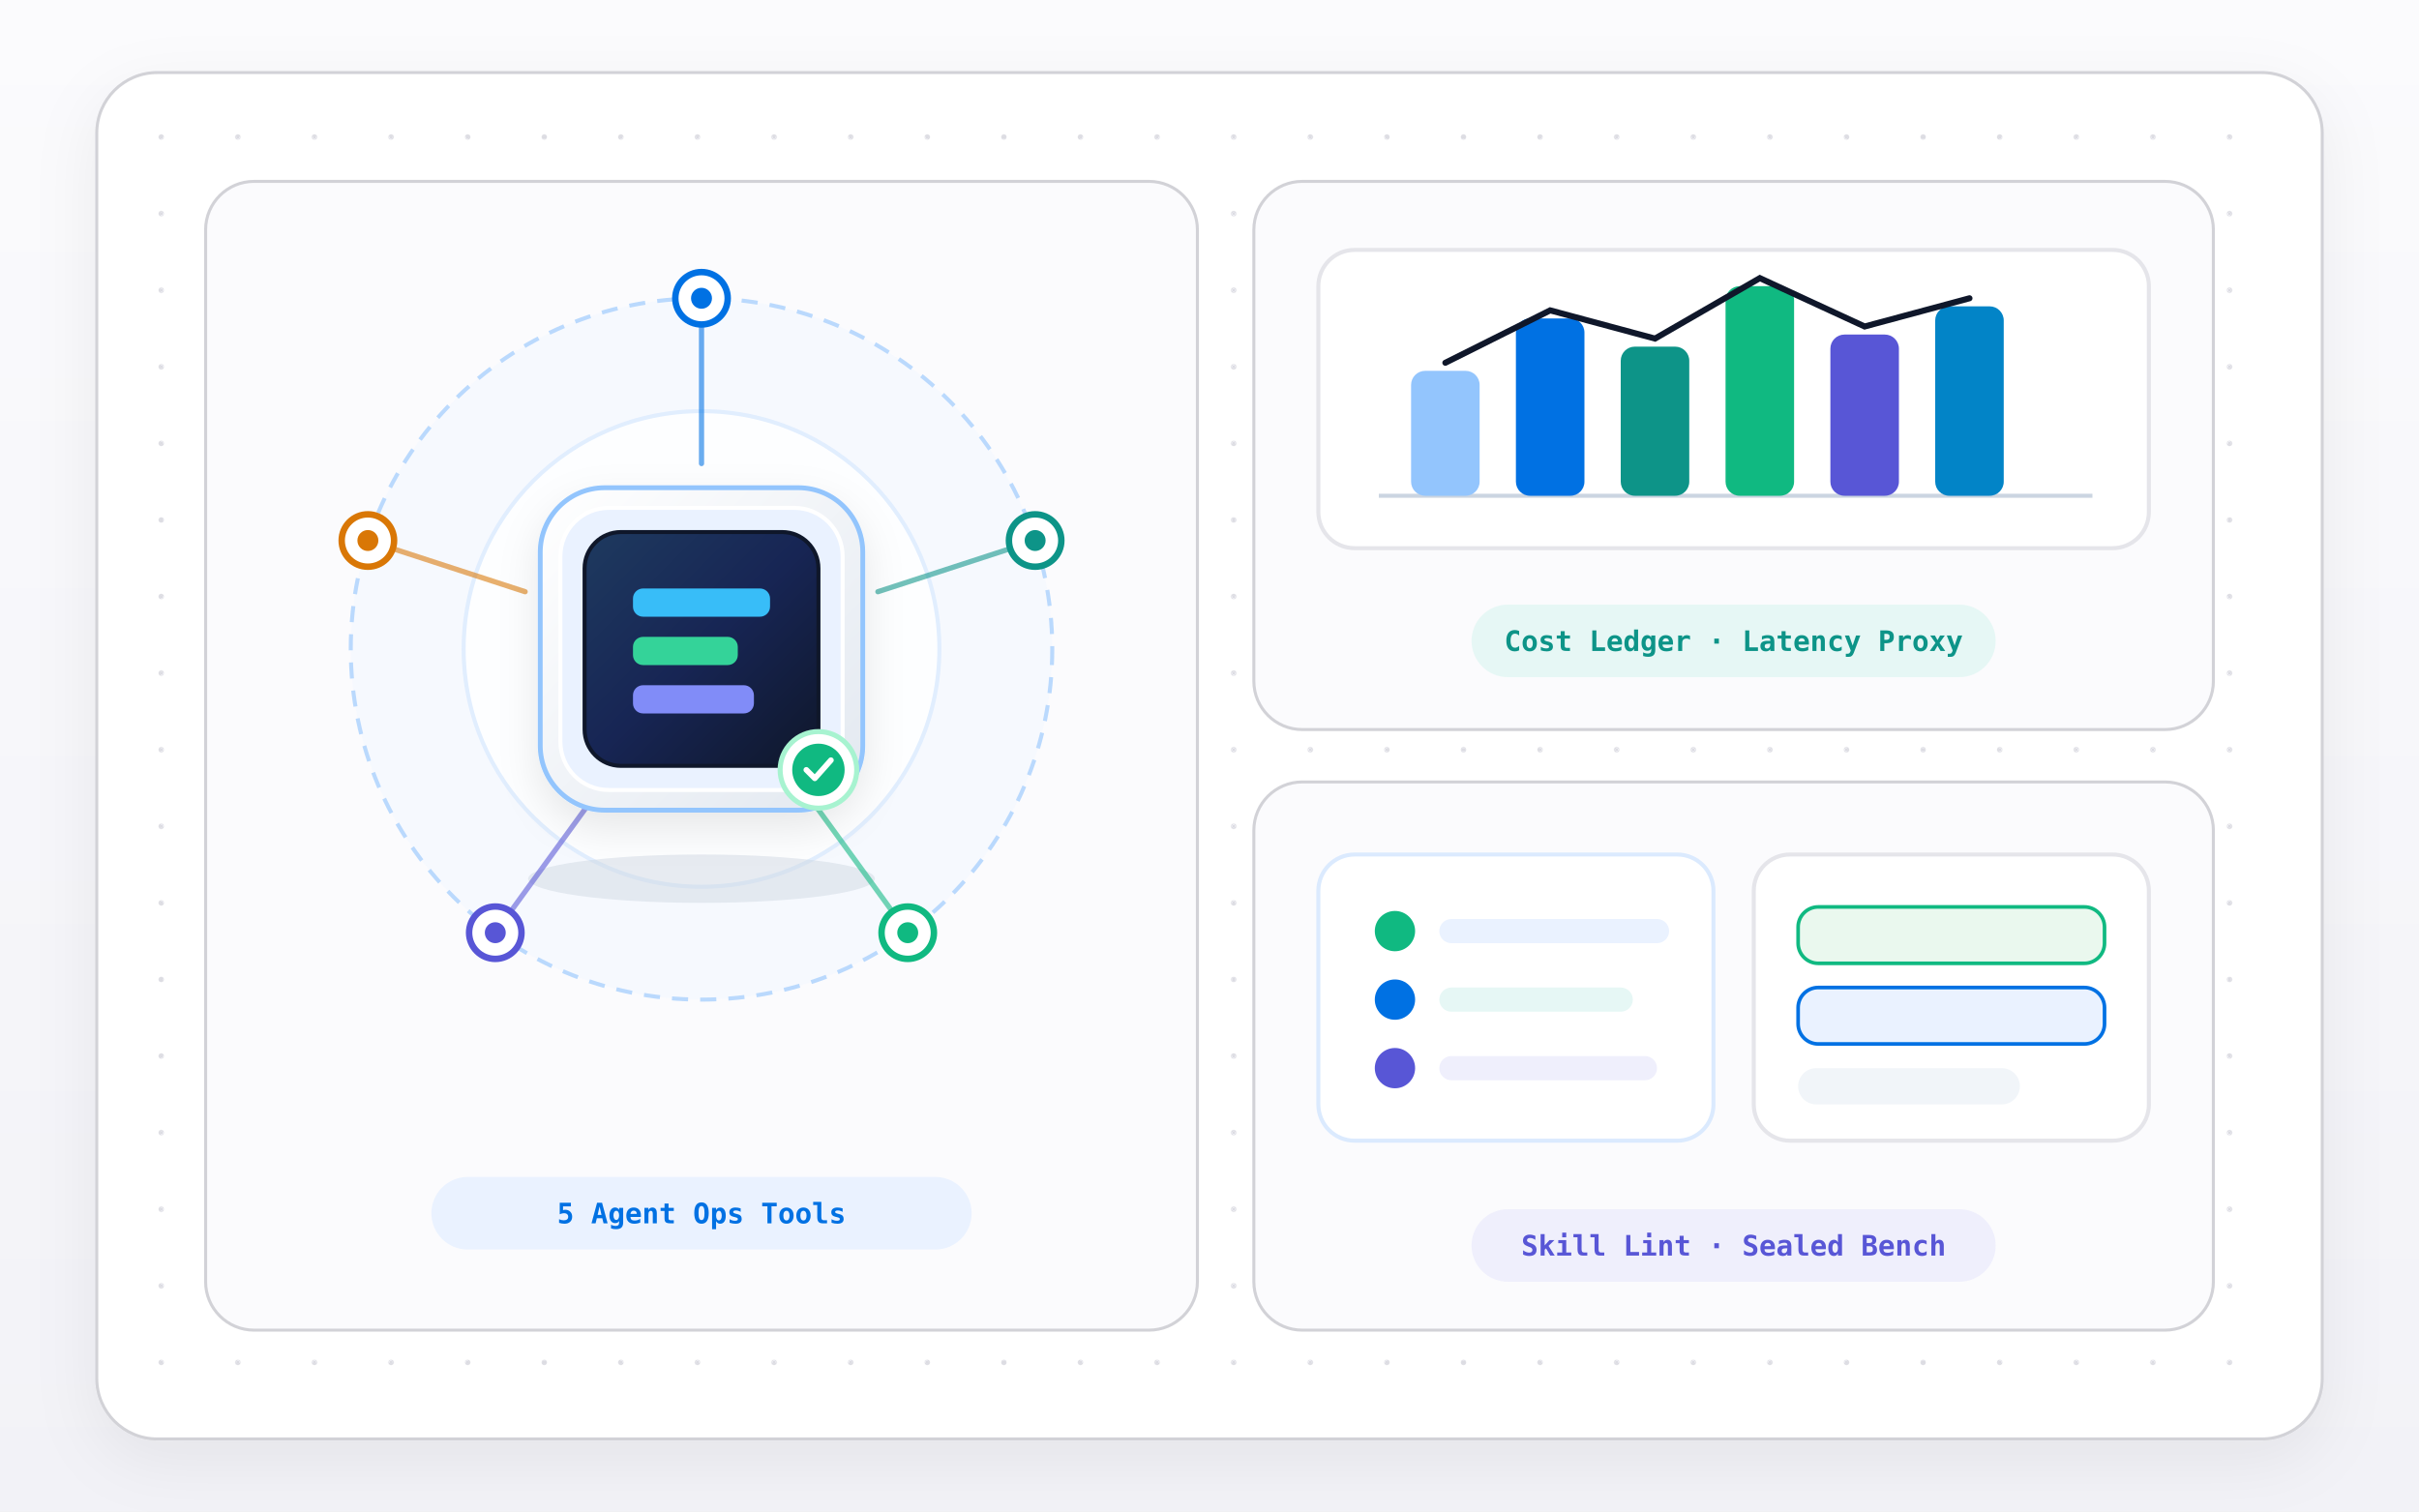
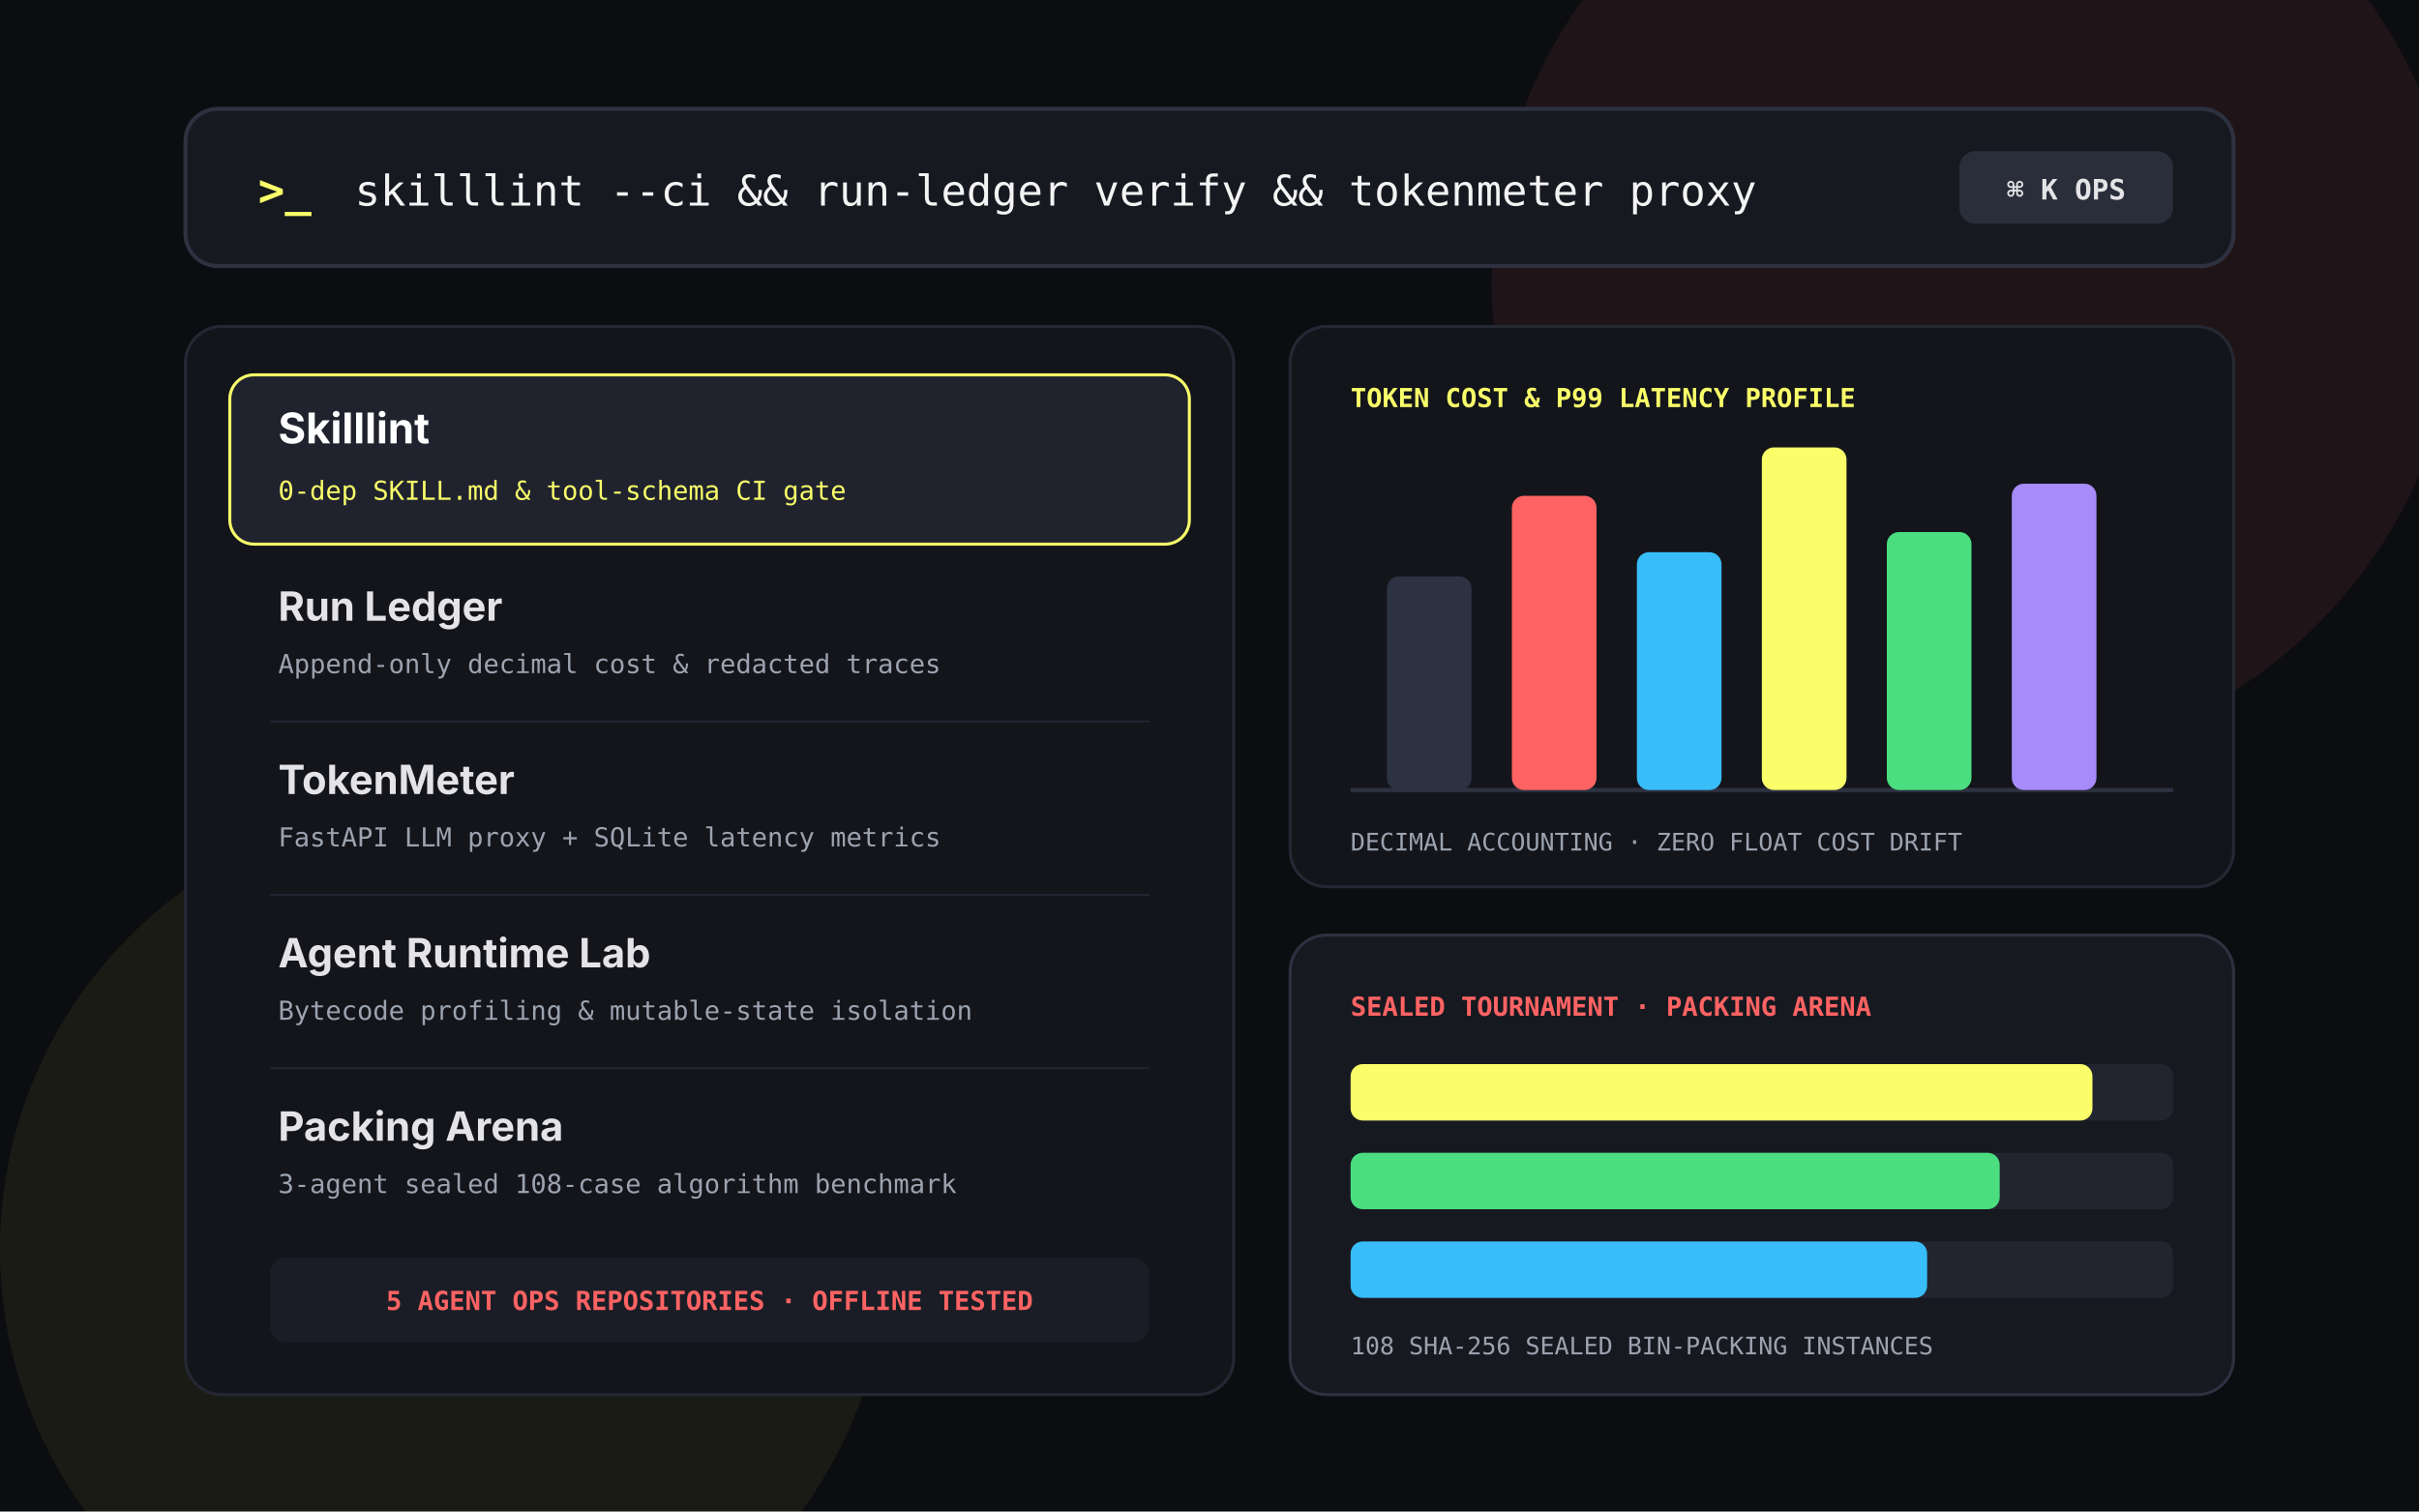
- <svg xmlns="http://www.w3.org/2000/svg" viewBox="0 0 1200 750" width="1200" height="750" role="img" aria-label="AI Agent Ops, Cost and Tooling Apple-studio 3-panel architecture">
+ <svg xmlns="http://www.w3.org/2000/svg" viewBox="0 0 1200 750" width="1200" height="750" role="img" aria-label="AI Agent Ops Cost and Tooling dark Raycast command palette and cost telemetry dashboard">
  <defs>
-     <linearGradient id="bgGradOuter" x1="0" y1="0" x2="0" y2="1">
-       <stop offset="0%" stop-color="#fbfbfd" />
-       <stop offset="100%" stop-color="#f2f2f7" />
-     </linearGradient>
-     <filter id="softShadowOuter" x="-8%" y="-8%" width="116%" height="120%">
-       <feDropShadow dx="0" dy="10" stdDeviation="16" flood-color="#000000" flood-opacity="0.06" />
-     </filter>
-     <filter id="chipShadow" x="-16%" y="-16%" width="132%" height="138%">
-       <feDropShadow dx="0" dy="8" stdDeviation="10" flood-color="#0f172a" flood-opacity="0.09" />
-     </filter>
-     <pattern id="studioDots" x="61" y="49" width="38" height="38" patternUnits="userSpaceOnUse">
-       <circle cx="19" cy="19" r="1.35" fill="#dcdce2" />
-     </pattern>
-     <clipPath id="outerCardClip">
-       <rect x="64" y="52" width="1072" height="646" rx="22" />
-     </clipPath>
-     <linearGradient id="dieDark" x1="0" y1="0" x2="1" y2="1">
-       <stop offset="0%" stop-color="#1e3a5f" />
-       <stop offset="50%" stop-color="#172554" />
-       <stop offset="100%" stop-color="#0f172a" />
-     </linearGradient>
-     <linearGradient id="subLight" x1="0" y1="0" x2="1" y2="1">
-       <stop offset="0%" stop-color="#ffffff" />
-       <stop offset="100%" stop-color="#e2e8f0" />
-     </linearGradient>
-     <linearGradient id="tealFade" x1="0" y1="0" x2="0" y2="1">
-       <stop offset="0%" stop-color="#0d9488" stop-opacity="0.26" />
-       <stop offset="100%" stop-color="#0d9488" stop-opacity="0.02" />
-     </linearGradient>
-     <linearGradient id="blueFade" x1="0" y1="0" x2="0" y2="1">
-       <stop offset="0%" stop-color="#0071e3" stop-opacity="0.24" />
-       <stop offset="100%" stop-color="#0071e3" stop-opacity="0.02" />
-     </linearGradient>
+ 
  </defs>
-   <rect width="1200" height="750" fill="url(#bgGradOuter)" />
-   <rect x="48" y="36" width="1104" height="678" rx="30" fill="#ffffff" stroke="#d2d2d7" stroke-width="1.5" filter="url(#softShadowOuter)" />
-   <rect x="64" y="52" width="1072" height="646" rx="22" fill="url(#studioDots)" clip-path="url(#outerCardClip)" />
-   <g transform="translate(48, 36)">
-     <rect x="54" y="54" width="492" height="570" rx="24" fill="#fbfbfd" stroke="#d2d2d7" stroke-width="1.5" />
-     <circle cx="300" cy="286" r="174" fill="#f4f8ff" opacity="0.62" stroke="#93c5fd" stroke-width="2" stroke-dasharray="8 6" />
-     <circle cx="300" cy="286" r="118" fill="#ffffff" opacity="0.78" stroke="#dbeafe" stroke-width="2" />
-     <ellipse cx="300" cy="400" rx="86" ry="12" fill="#cbd5e1" opacity="0.45" />
-     <line x1="300.0" y1="194.0" x2="300.0" y2="112.0" stroke="#0071e3" stroke-width="2.6" opacity="0.58" stroke-linecap="round" />
-     <line x1="387.5" y1="257.6" x2="465.5" y2="232.2" stroke="#0d9488" stroke-width="2.6" opacity="0.58" stroke-linecap="round" />
-     <line x1="354.1" y1="360.4" x2="402.3" y2="426.8" stroke="#10b981" stroke-width="2.6" opacity="0.58" stroke-linecap="round" />
-     <line x1="245.9" y1="360.4" x2="197.7" y2="426.8" stroke="#5856d6" stroke-width="2.6" opacity="0.58" stroke-linecap="round" />
-     <line x1="212.5" y1="257.6" x2="134.5" y2="232.2" stroke="#d97706" stroke-width="2.6" opacity="0.58" stroke-linecap="round" />
-     <circle cx="300.0" cy="112.0" r="13" fill="#ffffff" stroke="#0071e3" stroke-width="3.2" />
-     <circle cx="300.0" cy="112.0" r="5.2" fill="#0071e3" />
-     <circle cx="465.5" cy="232.2" r="13" fill="#ffffff" stroke="#0d9488" stroke-width="3.2" />
-     <circle cx="465.5" cy="232.2" r="5.2" fill="#0d9488" />
-     <circle cx="402.3" cy="426.8" r="13" fill="#ffffff" stroke="#10b981" stroke-width="3.2" />
-     <circle cx="402.3" cy="426.8" r="5.2" fill="#10b981" />
-     <circle cx="197.7" cy="426.8" r="13" fill="#ffffff" stroke="#5856d6" stroke-width="3.2" />
-     <circle cx="197.7" cy="426.8" r="5.2" fill="#5856d6" />
-     <circle cx="134.5" cy="232.2" r="13" fill="#ffffff" stroke="#d97706" stroke-width="3.2" />
-     <circle cx="134.5" cy="232.2" r="5.2" fill="#d97706" />
-     <rect x="220" y="206" width="160" height="160" rx="32" fill="url(#subLight)" stroke="#93c5fd" stroke-width="2.4" filter="url(#chipShadow)" />
-     <rect x="230" y="216" width="140" height="140" rx="24" fill="#eaf2ff" stroke="#ffffff" stroke-width="2" />
-     <rect x="242" y="228" width="116" height="116" rx="18" fill="url(#dieDark)" stroke="#0f172a" stroke-width="2" />
-     <rect x="266" y="256" width="68" height="14" rx="5" fill="#38bdf8" />
-     <rect x="266" y="280" width="52" height="14" rx="5" fill="#34d399" />
-     <rect x="266" y="304" width="60" height="14" rx="5" fill="#818cf8" />
-     <circle cx="358" cy="346" r="19" fill="#ffffff" stroke="#a7f3d0" stroke-width="2.5" />
-     <circle cx="358" cy="346" r="13" fill="#10b981" />
-     <path d="M 352 346 L 356.2 350.2 L 364.2 341.2" fill="none" stroke="#ffffff" stroke-width="2.8" stroke-linecap="round" stroke-linejoin="round" />
-     <rect x="166" y="548" width="268" height="36" rx="18" fill="#eaf2ff" />
-     <text x="300" y="571" text-anchor="middle" font-family="SF Mono, ui-monospace, monospace" font-size="14" font-weight="700" fill="#0071e3">5 Agent Ops Tools</text>
-     <rect x="574" y="54" width="476" height="272" rx="24" fill="#fbfbfd" stroke="#d2d2d7" stroke-width="1.5" />
-     <rect x="606" y="88" width="412" height="148" rx="18" fill="#ffffff" stroke="#e5e5ea" stroke-width="2" />
-     <line x1="636" y1="210" x2="990" y2="210" stroke="#cbd5e1" stroke-width="2" />
-     <rect x="652" y="148" width="34" height="62" rx="7" fill="#93c5fd" />
-     <rect x="704" y="122" width="34" height="88" rx="7" fill="#0071e3" />
-     <rect x="756" y="136" width="34" height="74" rx="7" fill="#0d9488" />
-     <rect x="808" y="106" width="34" height="104" rx="7" fill="#10b981" />
-     <rect x="860" y="130" width="34" height="80" rx="7" fill="#5856d6" />
-     <rect x="912" y="116" width="34" height="94" rx="7" fill="#0284c7" />
-     <polyline points="669,144 721,118 773,132 825,102 877,126 929,112" fill="none" stroke="#0f172a" stroke-width="3" stroke-linecap="round" />
-     <rect x="682" y="264" width="260" height="36" rx="18" fill="#e6f7f5" />
-     <text x="812" y="287" text-anchor="middle" font-family="SF Mono, ui-monospace, monospace" font-size="14" font-weight="700" fill="#0d9488">Cost Ledger · Latency Proxy</text>
-     <rect x="574" y="352" width="476" height="272" rx="24" fill="#fbfbfd" stroke="#d2d2d7" stroke-width="1.5" />
-     <rect x="606" y="388" width="196" height="142" rx="18" fill="#ffffff" stroke="#dbeafe" stroke-width="2" />
-     <circle cx="644" cy="426" r="10" fill="#10b981" />
-     <rect x="666" y="420" width="114" height="12" rx="6" fill="#eaf2ff" />
-     <circle cx="644" cy="460" r="10" fill="#0071e3" />
-     <rect x="666" y="454" width="96" height="12" rx="6" fill="#e6f7f5" />
-     <circle cx="644" cy="494" r="10" fill="#5856d6" />
-     <rect x="666" y="488" width="108" height="12" rx="6" fill="#efeffc" />
-     <rect x="822" y="388" width="196" height="142" rx="18" fill="#ffffff" stroke="#e5e5ea" stroke-width="2" />
-     <rect x="844" y="414" width="152" height="28" rx="10" fill="#eaf8ee" stroke="#10b981" stroke-width="1.8" />
-     <rect x="844" y="454" width="152" height="28" rx="10" fill="#eaf2ff" stroke="#0071e3" stroke-width="1.8" />
-     <rect x="844" y="494" width="110" height="18" rx="9" fill="#f1f5f9" />
-     <rect x="682" y="564" width="260" height="36" rx="18" fill="#efeffc" />
-     <text x="812" y="587" text-anchor="middle" font-family="SF Mono, ui-monospace, monospace" font-size="14" font-weight="700" fill="#5856d6">Skill Lint · Sealed Bench</text>
-   </g>
+   <rect width="1200" height="750" fill="#0c0d10" />
+   <circle cx="980" cy="140" r="240" fill="#ff6363" opacity="0.08" />
+   <circle cx="220" cy="620" r="220" fill="#faff69" opacity="0.06" />
+   <rect x="92" y="54" width="1016" height="78" rx="16" fill="#171920" stroke="#2d3140" stroke-width="2" />
+   <text x="128" y="102" font-family="'SF Mono', 'JetBrains Mono', ui-monospace, Menlo, monospace" font-size="22" font-weight="700" fill="#faff69">&gt;_</text>
+   <text x="176" y="102" font-family="'SF Mono', 'JetBrains Mono', ui-monospace, Menlo, monospace" font-size="21" fill="#f4f4f5">skilllint --ci &amp;&amp; run-ledger verify &amp;&amp; tokenmeter proxy</text>
+   <rect x="972" y="75" width="106" height="36" rx="8" fill="#2a2d3a" />
+   <text x="1025" y="99" text-anchor="middle" font-family="'SF Mono', 'JetBrains Mono', ui-monospace, Menlo, monospace" font-size="14" font-weight="700" fill="#e4e4e7">⌘ K  OPS</text>
+   <rect x="92" y="162" width="520" height="530" rx="18" fill="#13151b" stroke="#252834" stroke-width="1.5" />
+   <rect x="114" y="186" width="476" height="84" rx="12" fill="#20232e" stroke="#faff69" stroke-width="1.5" />
+   <text x="138" y="220" font-family="-apple-system, BlinkMacSystemFont, 'SF Pro Display', 'Segoe UI', system-ui, sans-serif" font-size="21" font-weight="700" fill="#ffffff">Skilllint</text>
+   <text x="138" y="248" font-family="'SF Mono', 'JetBrains Mono', ui-monospace, Menlo, monospace" font-size="13" fill="#faff69">0-dep SKILL.md &amp; tool-schema CI gate</text>
+   <text x="138" y="308" font-family="-apple-system, BlinkMacSystemFont, 'SF Pro Display', 'Segoe UI', system-ui, sans-serif" font-size="20" font-weight="700" fill="#e4e4e7">Run Ledger</text>
+   <text x="138" y="334" font-family="'SF Mono', 'JetBrains Mono', ui-monospace, Menlo, monospace" font-size="13" fill="#9ca3af">Append-only decimal cost &amp; redacted traces</text>
+   <line x1="134" y1="358" x2="570" y2="358" stroke="#222530" />
+   <text x="138" y="394" font-family="-apple-system, BlinkMacSystemFont, 'SF Pro Display', 'Segoe UI', system-ui, sans-serif" font-size="20" font-weight="700" fill="#e4e4e7">TokenMeter</text>
+   <text x="138" y="420" font-family="'SF Mono', 'JetBrains Mono', ui-monospace, Menlo, monospace" font-size="13" fill="#9ca3af">FastAPI LLM proxy + SQLite latency metrics</text>
+   <line x1="134" y1="444" x2="570" y2="444" stroke="#222530" />
+   <text x="138" y="480" font-family="-apple-system, BlinkMacSystemFont, 'SF Pro Display', 'Segoe UI', system-ui, sans-serif" font-size="20" font-weight="700" fill="#e4e4e7">Agent Runtime Lab</text>
+   <text x="138" y="506" font-family="'SF Mono', 'JetBrains Mono', ui-monospace, Menlo, monospace" font-size="13" fill="#9ca3af">Bytecode profiling &amp; mutable-state isolation</text>
+   <line x1="134" y1="530" x2="570" y2="530" stroke="#222530" />
+   <text x="138" y="566" font-family="-apple-system, BlinkMacSystemFont, 'SF Pro Display', 'Segoe UI', system-ui, sans-serif" font-size="20" font-weight="700" fill="#e4e4e7">Packing Arena</text>
+   <text x="138" y="592" font-family="'SF Mono', 'JetBrains Mono', ui-monospace, Menlo, monospace" font-size="13" fill="#9ca3af">3-agent sealed 108-case algorithm benchmark</text>
+   <rect x="134" y="624" width="436" height="42" rx="8" fill="#1a1d26" />
+   <text x="352" y="650" text-anchor="middle" font-family="'SF Mono', 'JetBrains Mono', ui-monospace, Menlo, monospace" font-size="13" font-weight="700" fill="#ff6363">5 AGENT OPS REPOSITORIES · OFFLINE TESTED</text>
+   <rect x="640" y="162" width="468" height="278" rx="18" fill="#13151b" stroke="#252834" stroke-width="1.5" />
+   <text x="670" y="202" font-family="'SF Mono', 'JetBrains Mono', ui-monospace, Menlo, monospace" font-size="13" font-weight="700" fill="#faff69">TOKEN COST &amp; P99 LATENCY PROFILE</text>
+   <line x1="670" y1="392" x2="1078" y2="392" stroke="#2e3342" stroke-width="2" />
+   <rect x="688" y="286" width="42" height="106" rx="6" fill="#2d3242" />
+   <rect x="750" y="246" width="42" height="146" rx="6" fill="#ff6363" />
+   <rect x="812" y="274" width="42" height="118" rx="6" fill="#38bdf8" />
+   <rect x="874" y="222" width="42" height="170" rx="6" fill="#faff69" />
+   <rect x="936" y="264" width="42" height="128" rx="6" fill="#4ade80" />
+   <rect x="998" y="240" width="42" height="152" rx="6" fill="#a78bfa" />
+   <text x="670" y="422" font-family="'SF Mono', 'JetBrains Mono', ui-monospace, Menlo, monospace" font-size="12" fill="#9ca3af">DECIMAL ACCOUNTING · ZERO FLOAT COST DRIFT</text>
+   <rect x="640" y="464" width="468" height="228" rx="18" fill="#171920" stroke="#2d3140" stroke-width="1.5" />
+   <text x="670" y="504" font-family="'SF Mono', 'JetBrains Mono', ui-monospace, Menlo, monospace" font-size="13" font-weight="700" fill="#ff6363">SEALED TOURNAMENT · PACKING ARENA</text>
+   <rect x="670" y="528" width="408" height="28" rx="6" fill="#222530" />
+   <rect x="670" y="528" width="368" height="28" rx="6" fill="#faff69" />
+   <rect x="670" y="572" width="408" height="28" rx="6" fill="#222530" />
+   <rect x="670" y="572" width="322" height="28" rx="6" fill="#4ade80" />
+   <rect x="670" y="616" width="408" height="28" rx="6" fill="#222530" />
+   <rect x="670" y="616" width="286" height="28" rx="6" fill="#38bdf8" />
+   <text x="670" y="672" font-family="'SF Mono', 'JetBrains Mono', ui-monospace, Menlo, monospace" font-size="12" fill="#9ca3af">108 SHA-256 SEALED BIN-PACKING INSTANCES</text>
</svg>
